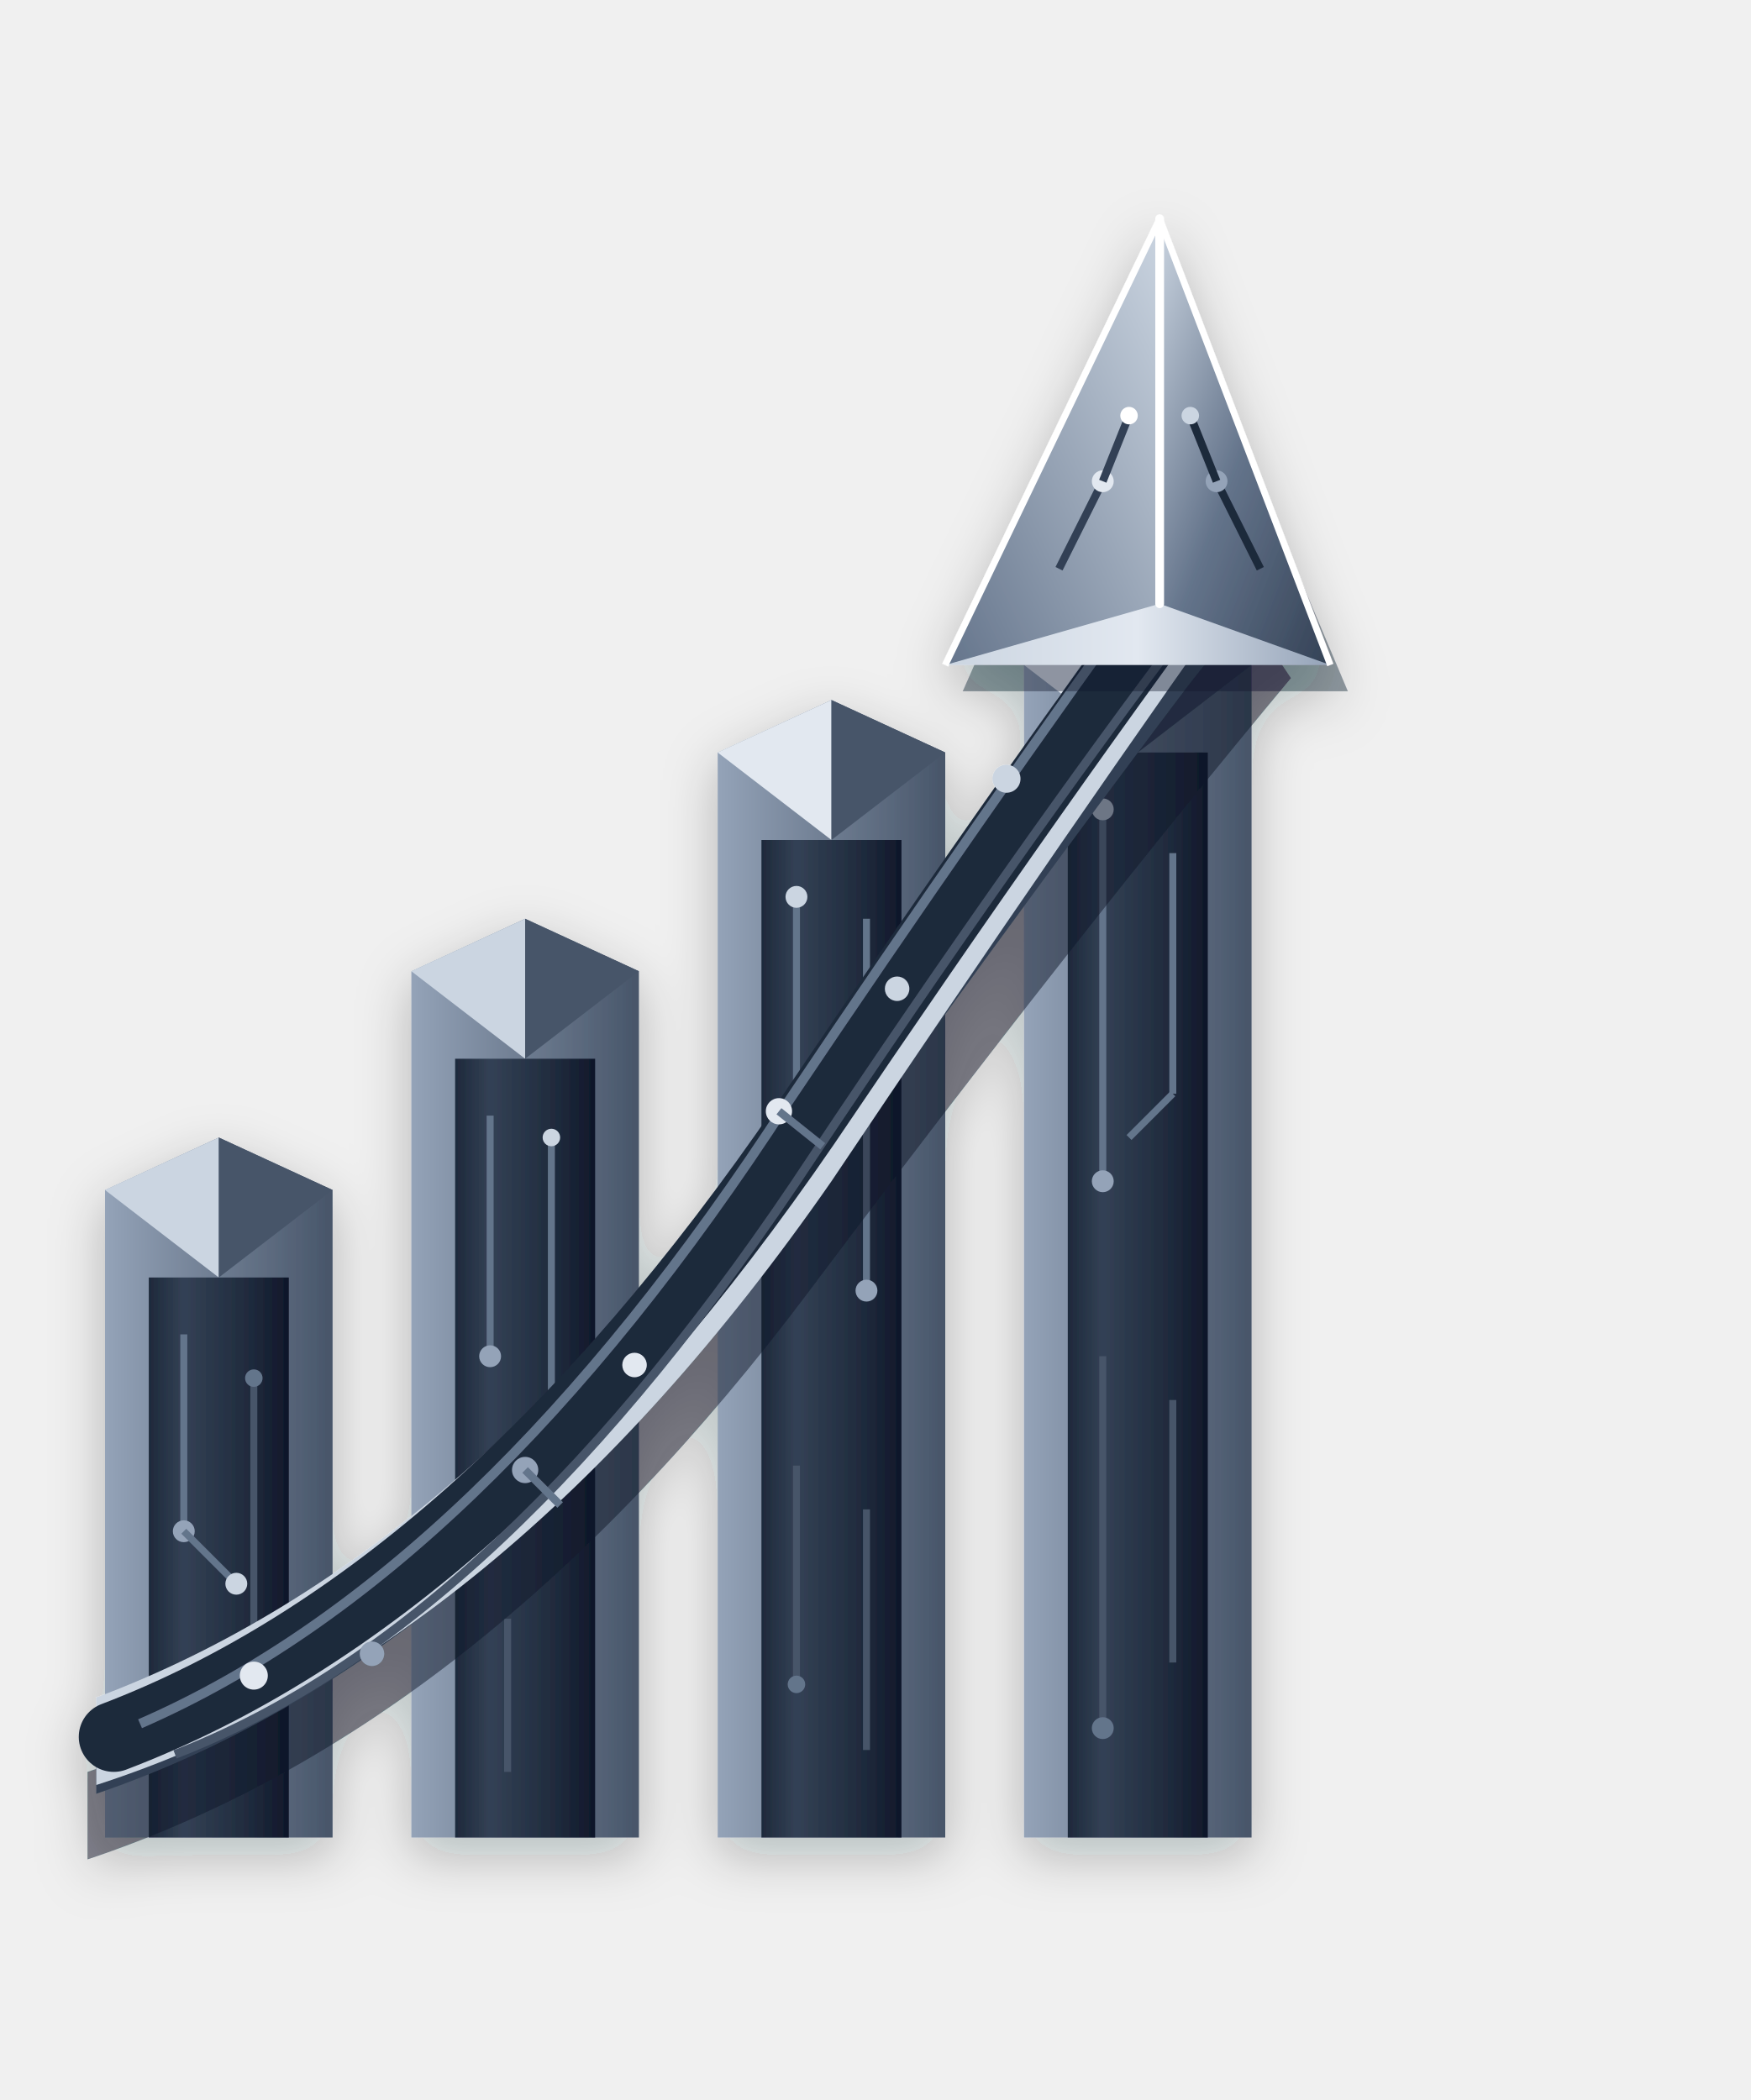
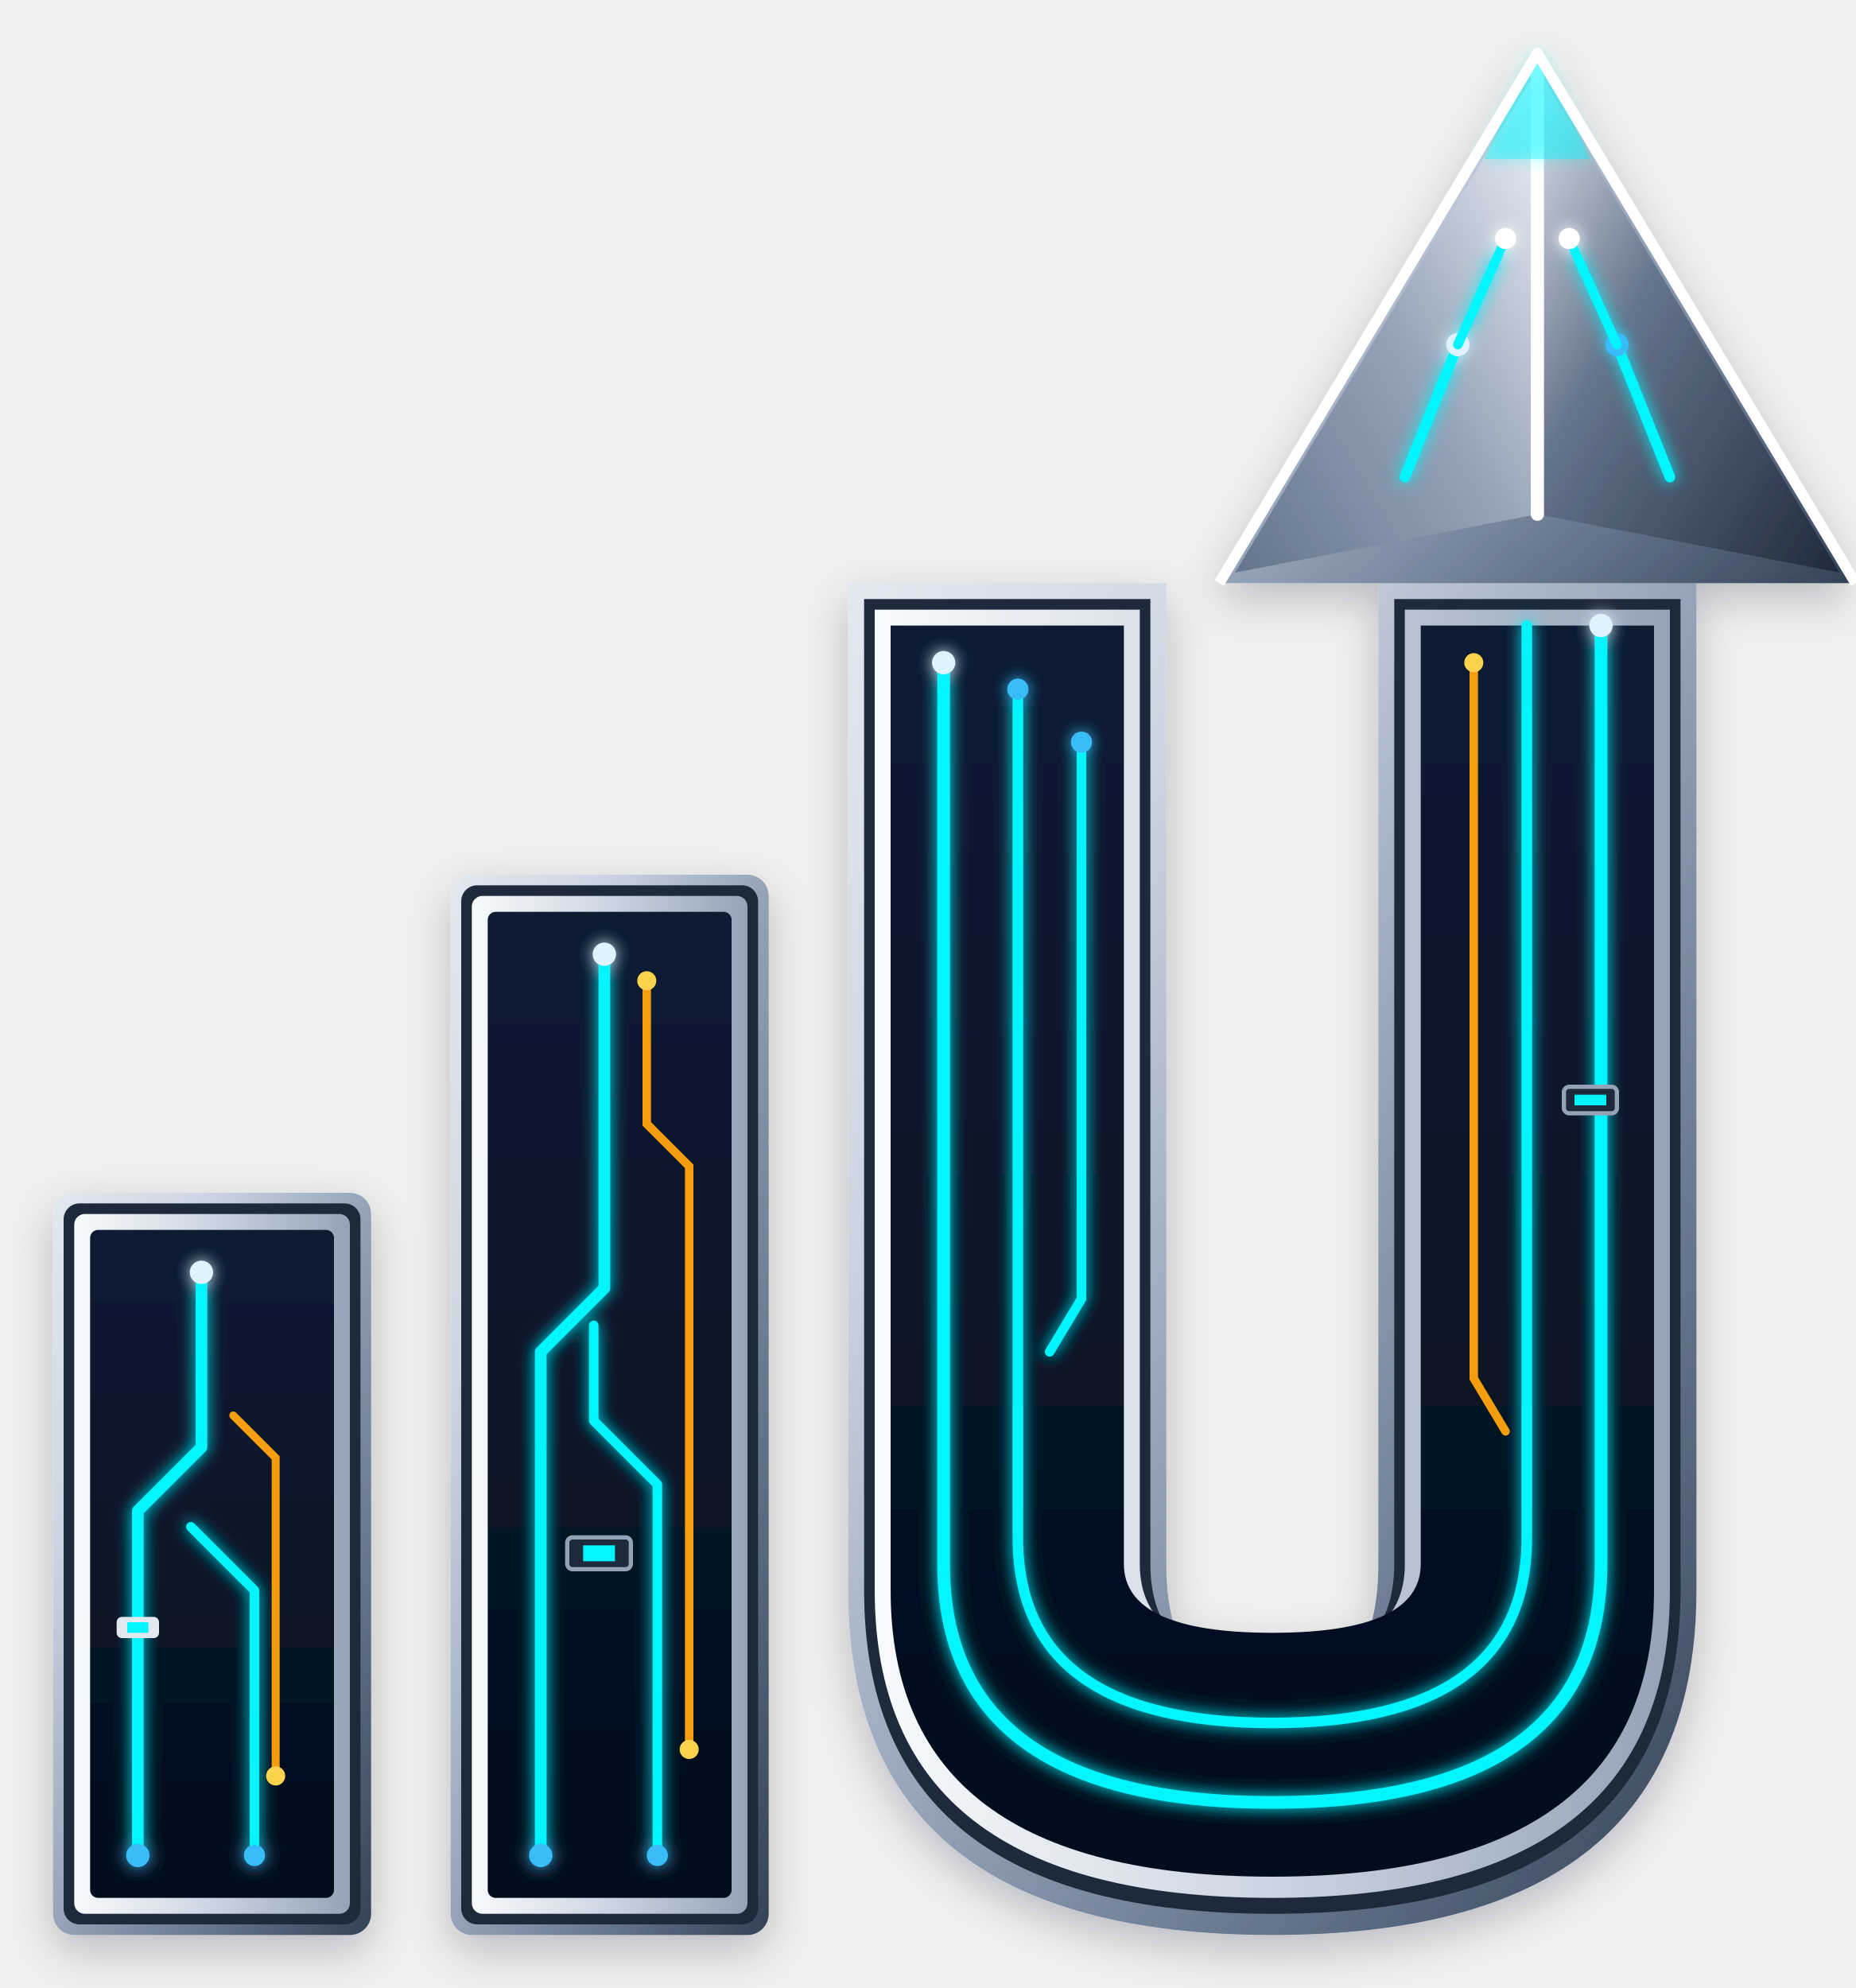
- <svg xmlns="http://www.w3.org/2000/svg" viewBox="0 0 400 480" fill="none">
+ <svg xmlns="http://www.w3.org/2000/svg" viewBox="20 35 350 375" fill="none">
  <defs>
-     <linearGradient id="metal-light" x1="0%" y1="0%" x2="100%" y2="0%">
-       <stop offset="0%" stop-color="#CBD5E1" />
-       <stop offset="50%" stop-color="#E2E8F0" />
+     <linearGradient id="metal-outer" x1="0%" y1="0%" x2="100%" y2="100%">
+       <stop offset="0%" stop-color="#E2E8F0" />
+       <stop offset="25%" stop-color="#CBD5E1" />
+       <stop offset="50%" stop-color="#94A3B8" />
+       <stop offset="75%" stop-color="#64748B" />
+       <stop offset="100%" stop-color="#334155" />
+     </linearGradient>
+     <linearGradient id="metal-facet-light" x1="0%" y1="0%" x2="100%" y2="0%">
+       <stop offset="0%" stop-color="#F8FAFC" />
+       <stop offset="50%" stop-color="#CBD5E1" />
      <stop offset="100%" stop-color="#94A3B8" />
    </linearGradient>
-     <linearGradient id="metal-facet" x1="0%" y1="0%" x2="100%" y2="100%">
-       <stop offset="0%" stop-color="#94A3B8" />
-       <stop offset="40%" stop-color="#64748B" />
-       <stop offset="100%" stop-color="#334155" />
-     </linearGradient>
-     <linearGradient id="metal-dark-col" x1="0%" y1="0%" x2="100%" y2="0%">
-       <stop offset="0%" stop-color="#1E293B" />
-       <stop offset="25%" stop-color="#334155" />
-       <stop offset="75%" stop-color="#1E293B" />
-       <stop offset="100%" stop-color="#0F172A" />
-     </linearGradient>
-     <linearGradient id="metal-bar-left" x1="0%" y1="0%" x2="100%" y2="0%">
-       <stop offset="0%" stop-color="#94A3B8" />
-       <stop offset="100%" stop-color="#475569" />
-     </linearGradient>
-     <linearGradient id="metal-bar-right" x1="0%" y1="0%" x2="100%" y2="0%">
-       <stop offset="0%" stop-color="#475569" />
+     <linearGradient id="metal-facet-dark" x1="0%" y1="0%" x2="100%" y2="100%">
+       <stop offset="0%" stop-color="#64748B" />
+       <stop offset="50%" stop-color="#475569" />
      <stop offset="100%" stop-color="#1E293B" />
    </linearGradient>
-     <linearGradient id="arrow-metal" x1="0%" y1="100%" x2="100%" y2="0%">
-       <stop offset="0%" stop-color="#475569" />
-       <stop offset="35%" stop-color="#64748B" />
-       <stop offset="70%" stop-color="#94A3B8" />
-       <stop offset="100%" stop-color="#CBD5E1" />
+     <linearGradient id="tech-bg" x1="0%" y1="0%" x2="0%" y2="100%">
+       <stop offset="0%" stop-color="#0B1B33" />
+       <stop offset="50%" stop-color="#071426" />
+       <stop offset="100%" stop-color="#050E1C" />
    </linearGradient>
-     <linearGradient id="arrow-inlay" x1="0%" y1="100%" x2="100%" y2="0%">
-       <stop offset="0%" stop-color="#0F172A" />
-       <stop offset="50%" stop-color="#1E293B" />
-       <stop offset="100%" stop-color="#334155" />
+     <linearGradient id="cyan-glow" x1="0%" y1="0%" x2="0%" y2="100%">
+       <stop offset="0%" stop-color="#38BDF8" />
+       <stop offset="50%" stop-color="#00F5FF" />
+       <stop offset="100%" stop-color="#0284C7" />
    </linearGradient>
-     <linearGradient id="arrowhead-left" x1="0%" y1="100%" x2="100%" y2="0%">
+     <linearGradient id="arrow-left-facet" x1="0%" y1="100%" x2="100%" y2="0%">
      <stop offset="0%" stop-color="#64748B" />
-       <stop offset="100%" stop-color="#CBD5E1" />
+       <stop offset="50%" stop-color="#94A3B8" />
+       <stop offset="100%" stop-color="#F1F5F9" />
    </linearGradient>
-     <linearGradient id="arrowhead-right" x1="0%" y1="0%" x2="100%" y2="100%">
-       <stop offset="0%" stop-color="#CBD5E1" />
-       <stop offset="50%" stop-color="#64748B" />
-       <stop offset="100%" stop-color="#334155" />
+     <linearGradient id="arrow-right-facet" x1="0%" y1="0%" x2="100%" y2="100%">
+       <stop offset="0%" stop-color="#E2E8F0" />
+       <stop offset="40%" stop-color="#64748B" />
+       <stop offset="100%" stop-color="#1E293B" />
    </linearGradient>
-     <filter id="logo-drop-shadow" x="-10%" y="-10%" width="125%" height="125%">
-       <feDropShadow dx="0" dy="4" stdDeviation="6" flood-color="#0F172A" flood-opacity="0.25" />
+     <filter id="soft-shadow" x="-8%" y="-8%" width="120%" height="120%">
+       <feDropShadow dx="0" dy="3" stdDeviation="4" flood-color="#0F172A" flood-opacity="0.22" />
+     </filter>
+     <filter id="cyan-bloom" x="-20%" y="-20%" width="140%" height="140%">
+       <feGaussianBlur stdDeviation="1.5" result="blur" />
+       <feMerge>
+         <feMergeNode in="blur" />
+         <feMergeNode in="SourceGraphic" />
+       </feMerge>
    </filter>
  </defs>
-   <g filter="url(#logo-drop-shadow)">
-     <g id="bar-1">
-       <polygon points="24,272 50,260 76,272 76,420 24,420" fill="url(#metal-bar-left)" />
-       <polygon points="24,272 50,260 50,292 24,272" fill="#CBD5E1" />
-       <polygon points="50,260 76,272 50,292 50,260" fill="#475569" />
-       <rect x="34" y="292" width="32" height="128" fill="url(#metal-dark-col)" />
-       <line x1="42" y1="305" x2="42" y2="350" stroke="#64748B" stroke-width="1.6" />
-       <circle cx="42" cy="350" r="2.5" fill="#94A3B8" />
-       <line x1="42" y1="350" x2="54" y2="362" stroke="#64748B" stroke-width="1.6" />
-       <circle cx="54" cy="362" r="2.5" fill="#CBD5E1" />
-       <line x1="58" y1="315" x2="58" y2="380" stroke="#475569" stroke-width="1.6" />
-       <circle cx="58" cy="315" r="2" fill="#64748B" />
+   <g filter="url(#soft-shadow)">
+     <g id="pillar-1">
+       <rect x="30" y="260" width="60" height="140" rx="4" fill="url(#metal-outer)" />
+       <rect x="32" y="262" width="56" height="136" rx="3" fill="#1E293B" />
+       <rect x="34" y="264" width="52" height="132" rx="2" fill="url(#metal-facet-light)" />
+       <rect x="37" y="267" width="46" height="126" rx="1.5" fill="url(#tech-bg)" />
+       <g filter="url(#cyan-bloom)">
+         <path d="M 46 385 L 46 320 L 58 308 L 58 275" stroke="#00F5FF" stroke-width="2.2" stroke-linecap="round" stroke-linejoin="round" />
+         <circle cx="46" cy="385" r="2.2" fill="#38BDF8" />
+         <circle cx="58" cy="275" r="2.2" fill="#E0F2FE" />
+         <path d="M 68 385 L 68 335 L 56 323" stroke="#00F5FF" stroke-width="1.8" stroke-linecap="round" stroke-linejoin="round" />
+         <circle cx="68" cy="385" r="2" fill="#38BDF8" />
+       </g>
+       <path d="M 72 370 L 72 310 L 64 302" stroke="#F59E0B" stroke-width="1.5" stroke-linecap="round" />
+       <circle cx="72" cy="370" r="1.8" fill="#FCD34D" />
+       <rect x="42" y="340" width="8" height="4" rx="1" fill="#E2E8F0" />
+       <rect x="44" y="341" width="4" height="2" fill="#00F5FF" />
    </g>
-     <g id="bar-2">
-       <polygon points="94,222 120,210 146,222 146,420 94,420" fill="url(#metal-bar-left)" />
-       <polygon points="94,222 120,210 120,242 94,222" fill="#CBD5E1" />
-       <polygon points="120,210 146,222 120,242 120,210" fill="#475569" />
-       <rect x="104" y="242" width="32" height="178" fill="url(#metal-dark-col)" />
-       <line x1="112" y1="255" x2="112" y2="310" stroke="#64748B" stroke-width="1.6" />
-       <circle cx="112" cy="310" r="2.5" fill="#94A3B8" />
-       <line x1="126" y1="260" x2="126" y2="330" stroke="#64748B" stroke-width="1.6" />
-       <circle cx="126" cy="260" r="2" fill="#CBD5E1" />
-       <line x1="126" y1="330" x2="116" y2="340" stroke="#64748B" stroke-width="1.6" />
-       <circle cx="116" cy="340" r="2.5" fill="#64748B" />
-       <line x1="116" y1="370" x2="116" y2="405" stroke="#475569" stroke-width="1.6" />
+     <g id="pillar-2">
+       <rect x="105" y="200" width="60" height="200" rx="4" fill="url(#metal-outer)" />
+       <rect x="107" y="202" width="56" height="196" rx="3" fill="#1E293B" />
+       <rect x="109" y="204" width="52" height="192" rx="2" fill="url(#metal-facet-light)" />
+       <rect x="112" y="207" width="46" height="186" rx="1.5" fill="url(#tech-bg)" />
+       <g filter="url(#cyan-bloom)">
+         <path d="M 122 385 L 122 290 L 134 278 L 134 215" stroke="#00F5FF" stroke-width="2.2" stroke-linecap="round" stroke-linejoin="round" />
+         <circle cx="122" cy="385" r="2.2" fill="#38BDF8" />
+         <circle cx="134" cy="215" r="2.2" fill="#E0F2FE" />
+         <path d="M 144 385 L 144 315 L 132 303 L 132 285" stroke="#00F5FF" stroke-width="1.8" stroke-linecap="round" stroke-linejoin="round" />
+         <circle cx="144" cy="385" r="2" fill="#38BDF8" />
+       </g>
+       <path d="M 150 365 L 150 255 L 142 247 L 142 220" stroke="#F59E0B" stroke-width="1.6" stroke-linecap="round" />
+       <circle cx="150" cy="365" r="1.8" fill="#FCD34D" />
+       <circle cx="142" cy="220" r="1.8" fill="#FCD34D" />
+       <rect x="127" y="325" width="12" height="6" rx="1" fill="#1E293B" stroke="#94A3B8" stroke-width="0.8" />
+       <rect x="130" y="326.5" width="6" height="3" fill="#00F5FF" />
    </g>
-     <g id="bar-3">
-       <polygon points="164,172 190,160 216,172 216,420 164,420" fill="url(#metal-bar-left)" />
-       <polygon points="164,172 190,160 190,192 164,172" fill="#E2E8F0" />
-       <polygon points="190,160 216,172 190,192 190,160" fill="#475569" />
-       <rect x="174" y="192" width="32" height="228" fill="url(#metal-dark-col)" />
-       <line x1="182" y1="205" x2="182" y2="280" stroke="#64748B" stroke-width="1.6" />
-       <circle cx="182" cy="205" r="2.5" fill="#CBD5E1" />
-       <line x1="198" y1="210" x2="198" y2="295" stroke="#64748B" stroke-width="1.6" />
-       <circle cx="198" cy="295" r="2.5" fill="#94A3B8" />
-       <line x1="182" y1="335" x2="182" y2="385" stroke="#475569" stroke-width="1.6" />
-       <circle cx="182" cy="385" r="2" fill="#64748B" />
-       <line x1="198" y1="345" x2="198" y2="400" stroke="#475569" stroke-width="1.6" />
+     <g id="pillar-3-arrow">
+       <path d="M 180 145 L 240 145 L 240 330 Q 240 355 260 355 Q 280 355 280 330 L 280 145 L 340 145 L 340 335 Q 340 400 260 400 Q 180 400 180 335 Z" fill="url(#metal-outer)" />
+       <path d="M 183 148 L 237 148 L 237 330 Q 237 350 260 350 Q 283 350 283 330 L 283 148 L 337 148 L 337 335 Q 337 396 260 396 Q 183 396 183 335 Z" fill="#1E293B" />
+       <path d="M 185 150 L 235 150 L 235 330 Q 235 347 260 347 Q 285 347 285 330 L 285 150 L 335 150 L 335 335 Q 335 393 260 393 Q 185 393 185 335 Z" fill="url(#metal-facet-light)" />
+       <path d="M 188 153 L 232 153 L 232 330 Q 232 343 260 343 Q 288 343 288 330 L 288 153 L 332 153 L 332 335 Q 332 389 260 389 Q 188 389 188 335 Z" fill="url(#tech-bg)" />
+       <g filter="url(#cyan-bloom)">
+         <path d="M 198 160 L 198 330 Q 198 375 260 375 Q 322 375 322 330 L 322 153" stroke="#00F5FF" stroke-width="2.4" stroke-linecap="round" fill="none" />
+         <circle cx="198" cy="160" r="2.2" fill="#E0F2FE" />
+         <circle cx="322" cy="153" r="2.2" fill="#E0F2FE" />
+         <path d="M 212 165 L 212 325 Q 212 360 260 360 Q 308 360 308 325 L 308 153" stroke="#00F5FF" stroke-width="2" stroke-linecap="round" fill="none" />
+         <circle cx="212" cy="165" r="2" fill="#38BDF8" />
+         <path d="M 224 175 L 224 280 L 218 290" stroke="#00F5FF" stroke-width="1.8" stroke-linecap="round" />
+         <circle cx="224" cy="175" r="2" fill="#38BDF8" />
+       </g>
+       <path d="M 298 160 L 298 295 L 304 305" stroke="#F59E0B" stroke-width="1.6" stroke-linecap="round" />
+       <circle cx="298" cy="160" r="1.8" fill="#FCD34D" />
+       <rect x="315" y="240" width="10" height="5" rx="1" fill="#1E293B" stroke="#94A3B8" stroke-width="0.8" />
+       <rect x="317" y="241.5" width="6" height="2" fill="#00F5FF" />
    </g>
-     <g id="bar-4">
-       <polygon points="234,152 260,140 286,152 286,420 234,420" fill="url(#metal-bar-left)" />
-       <polygon points="234,152 260,140 260,172 234,152" fill="#E2E8F0" />
-       <polygon points="260,140 286,152 260,172 260,140" fill="#334155" />
-       <rect x="244" y="172" width="32" height="248" fill="url(#metal-dark-col)" />
-       <line x1="252" y1="185" x2="252" y2="270" stroke="#64748B" stroke-width="1.6" />
-       <circle cx="252" cy="185" r="2.5" fill="#CBD5E1" />
-       <circle cx="252" cy="270" r="2.5" fill="#94A3B8" />
-       <line x1="268" y1="195" x2="268" y2="250" stroke="#64748B" stroke-width="1.6" />
-       <line x1="268" y1="250" x2="258" y2="260" stroke="#64748B" stroke-width="1.6" />
-       <line x1="252" y1="310" x2="252" y2="395" stroke="#475569" stroke-width="1.6" />
-       <circle cx="252" cy="395" r="2.5" fill="#64748B" />
-       <line x1="268" y1="320" x2="268" y2="380" stroke="#475569" stroke-width="1.6" />
-     </g>
-     <g id="cyber-arrow">
-       <path d="M 20 405 Q 110 375 185 270 Q 240 195 285 140 L 295 155 Q 245 215 185 295 Q 110 395 20 425 Z" fill="#0F172A" opacity="0.5" />
-       <path d="M 22 410 Q 110 380 185 275 Q 242 195 288 135 L 282 118 Q 235 182 178 262 Q 105 365 22 392 Z" fill="#334155" />
-       <path d="M 22 388 Q 110 355 182 248 Q 235 168 278 108 L 290 125 Q 245 188 190 270 Q 115 378 22 408 Z" fill="#CBD5E1" />
-       <path d="M 24 394 Q 110 362 184 254 Q 238 174 284 114 L 280 128 Q 238 186 186 266 Q 112 372 24 402 Z" fill="url(#arrow-inlay)" />
-       <path d="M 26 397 Q 110 365 184 257 Q 238 177 282 118" stroke="#1E293B" stroke-width="16" stroke-linecap="round" />
-       <path d="M 32 394 Q 110 360 180 252 Q 225 185 265 130" stroke="#64748B" stroke-width="2.2" fill="none" />
-       <circle cx="58" cy="383" r="3.2" fill="#E2E8F0" />
-       <circle cx="120" cy="336" r="3" fill="#94A3B8" />
-       <circle cx="178" cy="254" r="3" fill="#E2E8F0" />
-       <circle cx="230" cy="178" r="3.2" fill="#CBD5E1" />
-       <path d="M 40 401 Q 115 372 186 264 Q 232 195 272 142" stroke="#475569" stroke-width="2" fill="none" />
-       <circle cx="85" cy="378" r="2.8" fill="#94A3B8" />
-       <circle cx="145" cy="312" r="2.8" fill="#E2E8F0" />
-       <circle cx="205" cy="226" r="2.8" fill="#CBD5E1" />
-       <line x1="120" y1="336" x2="128" y2="344" stroke="#64748B" stroke-width="1.8" />
-       <line x1="178" y1="254" x2="188" y2="262" stroke="#64748B" stroke-width="1.8" />
-       <polygon points="265,56 220,158 308,158" fill="#0F172A" opacity="0.4" />
-       <polygon points="265,50 216,152 304,152" fill="url(#metal-light)" />
-       <polygon points="265,50 216,152 265,138" fill="url(#arrowhead-left)" />
-       <polygon points="265,50 304,152 265,138" fill="url(#arrowhead-right)" />
-       <line x1="265" y1="50" x2="265" y2="138" stroke="#FFFFFF" stroke-width="2" stroke-linecap="round" />
-       <line x1="242" y1="130" x2="252" y2="110" stroke="#334155" stroke-width="1.8" />
-       <circle cx="252" cy="110" r="2.5" fill="#E2E8F0" />
-       <line x1="252" y1="110" x2="258" y2="95" stroke="#334155" stroke-width="1.8" />
-       <circle cx="258" cy="95" r="2" fill="#FFFFFF" />
-       <line x1="288" y1="130" x2="278" y2="110" stroke="#1E293B" stroke-width="1.8" />
-       <circle cx="278" cy="110" r="2.5" fill="#94A3B8" />
-       <line x1="278" y1="110" x2="272" y2="95" stroke="#1E293B" stroke-width="1.8" />
-       <circle cx="272" cy="95" r="2" fill="#CBD5E1" />
-       <polyline points="216,152 265,50 304,152" stroke="#FFFFFF" stroke-width="1.5" stroke-linejoin="round" />
+     <g id="arrowhead">
+       <polygon points="310,45 250,145 370,145" fill="url(#metal-outer)" />
+       <polygon points="310,48 253,143 310,132" fill="url(#arrow-left-facet)" />
+       <polygon points="310,48 367,143 310,132" fill="url(#arrow-right-facet)" />
+       <line x1="310" y1="46" x2="310" y2="132" stroke="#FFFFFF" stroke-width="2.5" stroke-linecap="round" />
+       <g filter="url(#cyan-bloom)">
+         <line x1="285" y1="125" x2="295" y2="100" stroke="#00F5FF" stroke-width="2" stroke-linecap="round" />
+         <circle cx="295" cy="100" r="2.2" fill="#E0F2FE" />
+         <line x1="295" y1="100" x2="304" y2="80" stroke="#00F5FF" stroke-width="1.8" stroke-linecap="round" />
+         <circle cx="304" cy="80" r="2" fill="#FFFFFF" />
+         <line x1="335" y1="125" x2="325" y2="100" stroke="#00F5FF" stroke-width="2" stroke-linecap="round" />
+         <circle cx="325" cy="100" r="2.2" fill="#38BDF8" />
+         <line x1="325" y1="100" x2="316" y2="80" stroke="#00F5FF" stroke-width="1.8" stroke-linecap="round" />
+         <circle cx="316" cy="80" r="2" fill="#FFFFFF" />
+         <polygon points="310,44 300,65 320,65" fill="#00F5FF" opacity="0.35" />
+       </g>
+       <polyline points="250,145 310,45 370,145" stroke="#FFFFFF" stroke-width="2" stroke-linejoin="round" />
    </g>
  </g>
</svg>
